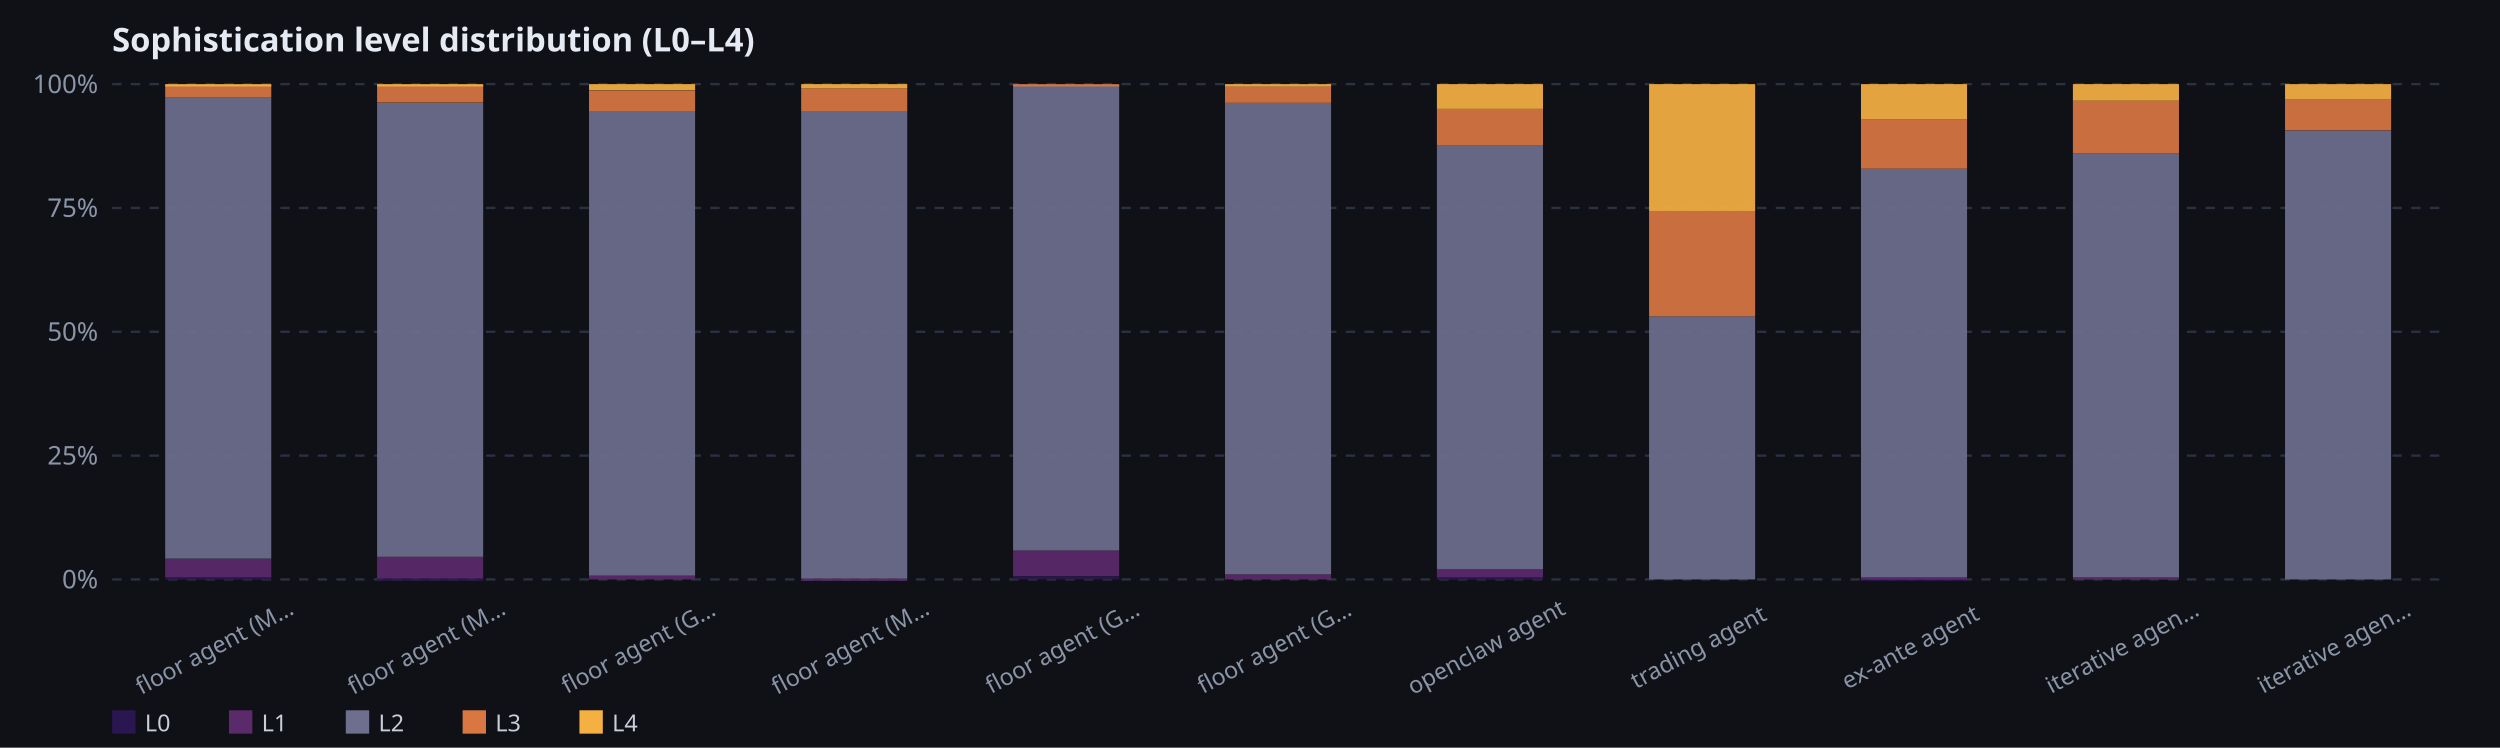
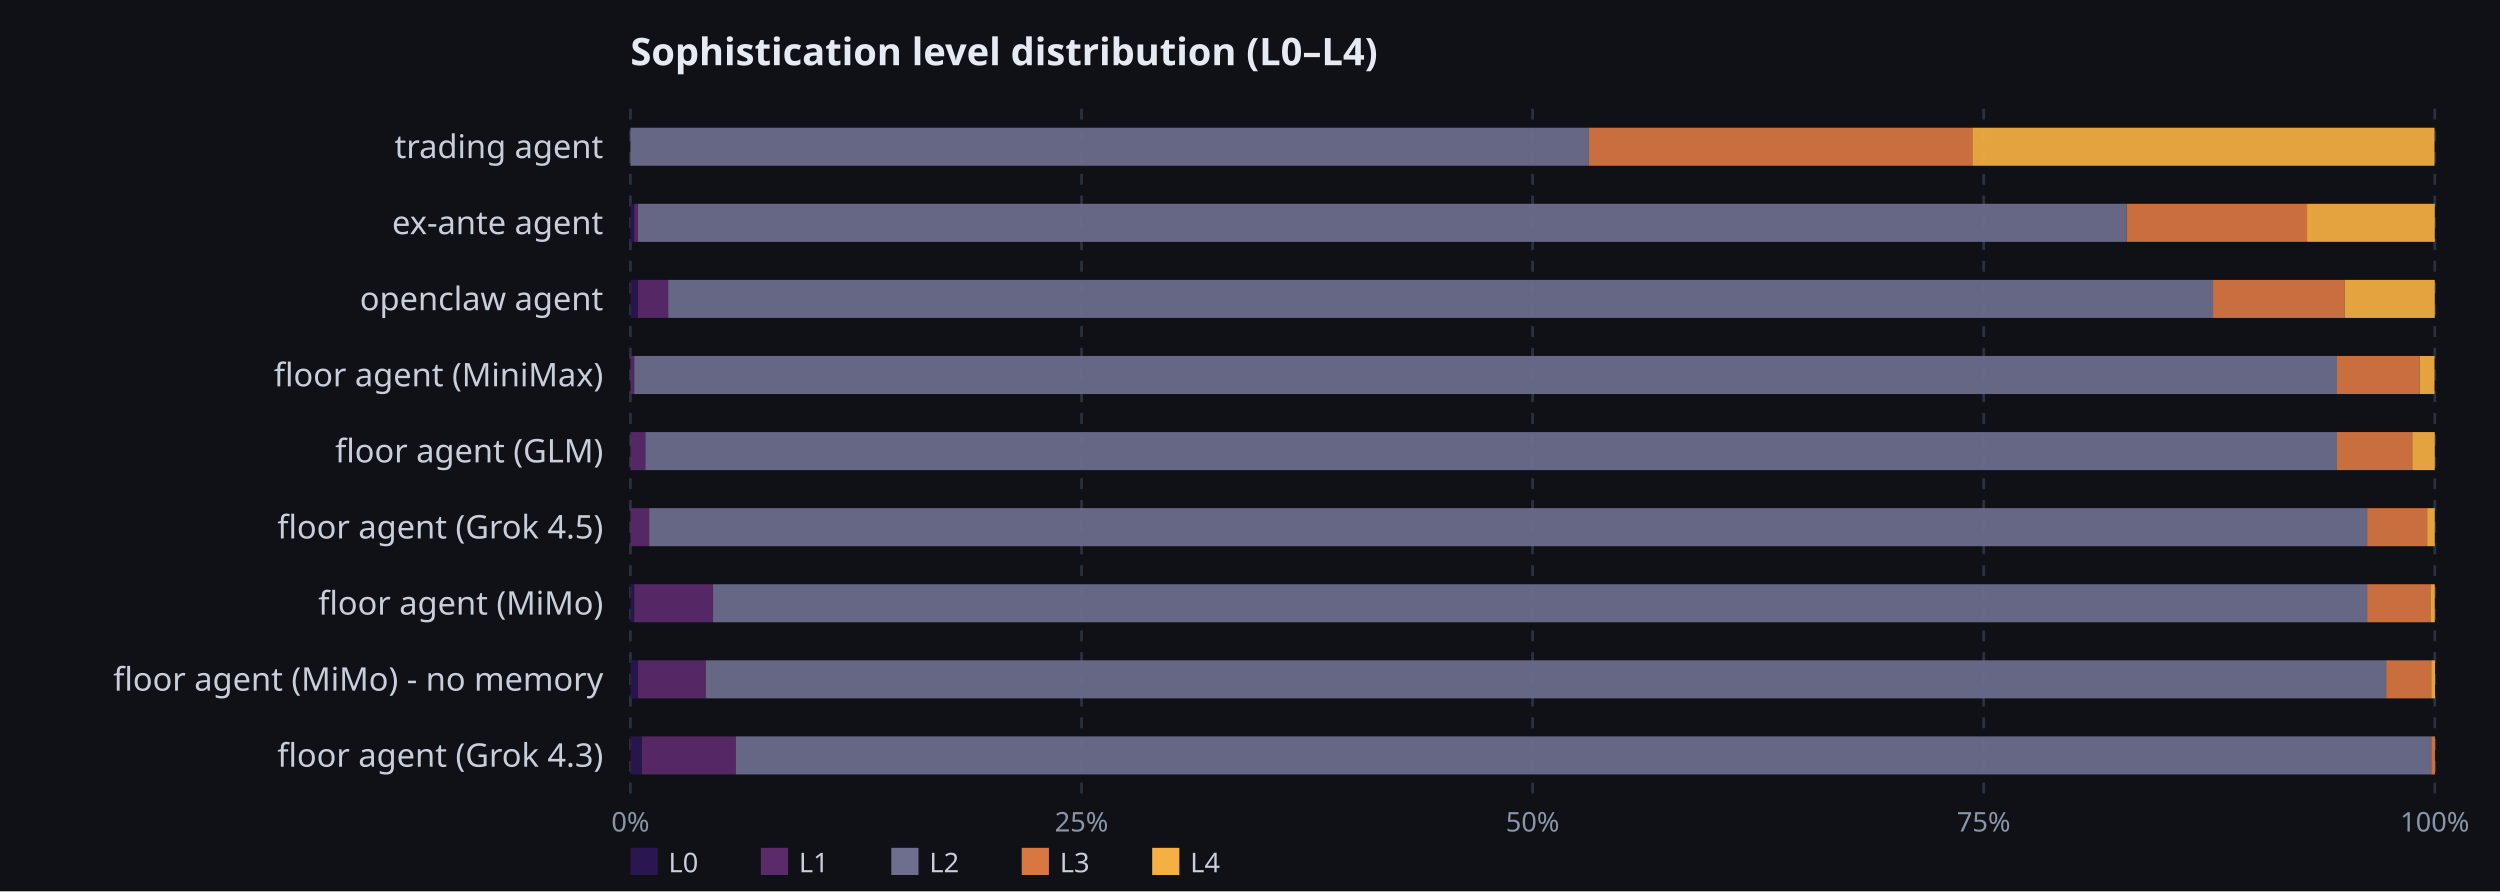
- <svg xmlns="http://www.w3.org/2000/svg" viewBox="0 0 1070 320" role="img" aria-label="Sophistication distribution">
-   <rect width="1070" height="320" fill="#0f1117" />
-   <text x="48" y="22" fill="#e6eaf2" font-size="14" font-family="ui-sans-serif,system-ui,sans-serif" font-weight="600">Sophistication level distribution (L0–L4)</text>
-   <line x1="48" y1="248.0" x2="1046" y2="248.0" stroke="#2a3140" stroke-dasharray="4 4" />
-   <text x="42" y="248.0" fill="#8b95a8" font-size="11" text-anchor="end" dominant-baseline="middle" font-family="ui-sans-serif,system-ui,sans-serif">0%</text>
-   <line x1="48" y1="195.0" x2="1046" y2="195.0" stroke="#2a3140" stroke-dasharray="4 4" />
-   <text x="42" y="195.0" fill="#8b95a8" font-size="11" text-anchor="end" dominant-baseline="middle" font-family="ui-sans-serif,system-ui,sans-serif">25%</text>
-   <line x1="48" y1="142.0" x2="1046" y2="142.0" stroke="#2a3140" stroke-dasharray="4 4" />
-   <text x="42" y="142.0" fill="#8b95a8" font-size="11" text-anchor="end" dominant-baseline="middle" font-family="ui-sans-serif,system-ui,sans-serif">50%</text>
-   <line x1="48" y1="89.0" x2="1046" y2="89.0" stroke="#2a3140" stroke-dasharray="4 4" />
-   <text x="42" y="89.0" fill="#8b95a8" font-size="11" text-anchor="end" dominant-baseline="middle" font-family="ui-sans-serif,system-ui,sans-serif">75%</text>
-   <line x1="48" y1="36.0" x2="1046" y2="36.0" stroke="#2a3140" stroke-dasharray="4 4" />
-   <text x="42" y="36.0" fill="#8b95a8" font-size="11" text-anchor="end" dominant-baseline="middle" font-family="ui-sans-serif,system-ui,sans-serif">100%</text>
-   <rect x="70.7" y="247.1" width="45.4" height="1.0" fill="#2a1650" opacity="0.92" />
-   <rect x="70.7" y="239.2" width="45.4" height="7.9" fill="#5b2a6b" opacity="0.92" />
-   <rect x="70.7" y="41.7" width="45.4" height="197.4" fill="#6e6e8e" opacity="0.92" />
-   <rect x="70.7" y="36.4" width="45.4" height="5.3" fill="#d97742" opacity="0.92" />
-   <rect x="70.7" y="36.0" width="45.4" height="1.0" fill="#f5b042" opacity="0.92" />
-   <text x="93.4" y="280" fill="#8b95a8" font-size="10" text-anchor="middle" font-family="ui-sans-serif,system-ui,sans-serif" transform="rotate(-28 93.4,280)">floor agent (M…</text>
-   <rect x="161.4" y="247.6" width="45.4" height="1.0" fill="#2a1650" opacity="0.92" />
-   <rect x="161.4" y="238.3" width="45.4" height="9.3" fill="#5b2a6b" opacity="0.92" />
-   <rect x="161.4" y="44.0" width="45.4" height="194.3" fill="#6e6e8e" opacity="0.92" />
-   <rect x="161.4" y="36.4" width="45.4" height="7.5" fill="#d97742" opacity="0.92" />
-   <rect x="161.4" y="36.0" width="45.4" height="1.0" fill="#f5b042" opacity="0.92" />
-   <text x="184.1" y="280" fill="#8b95a8" font-size="10" text-anchor="middle" font-family="ui-sans-serif,system-ui,sans-serif" transform="rotate(-28 184.1,280)">floor agent (M…</text>
-   <rect x="252.1" y="246.2" width="45.4" height="1.8" fill="#5b2a6b" opacity="0.92" />
-   <rect x="252.1" y="47.5" width="45.4" height="198.8" fill="#6e6e8e" opacity="0.92" />
-   <rect x="252.1" y="38.7" width="45.4" height="8.8" fill="#d97742" opacity="0.92" />
-   <rect x="252.1" y="36.0" width="45.4" height="2.6" fill="#f5b042" opacity="0.92" />
-   <text x="274.8" y="280" fill="#8b95a8" font-size="10" text-anchor="middle" font-family="ui-sans-serif,system-ui,sans-serif" transform="rotate(-28 274.8,280)">floor agent (G…</text>
-   <rect x="342.9" y="247.6" width="45.4" height="1.0" fill="#5b2a6b" opacity="0.92" />
-   <rect x="342.9" y="47.5" width="45.4" height="200.1" fill="#6e6e8e" opacity="0.92" />
-   <rect x="342.9" y="37.8" width="45.4" height="9.7" fill="#d97742" opacity="0.92" />
-   <rect x="342.9" y="36.0" width="45.4" height="1.8" fill="#f5b042" opacity="0.92" />
-   <text x="365.5" y="280" fill="#8b95a8" font-size="10" text-anchor="middle" font-family="ui-sans-serif,system-ui,sans-serif" transform="rotate(-28 365.5,280)">floor agent (M…</text>
-   <rect x="433.6" y="246.7" width="45.4" height="1.3" fill="#2a1650" opacity="0.92" />
-   <rect x="433.6" y="235.6" width="45.4" height="11.0" fill="#5b2a6b" opacity="0.92" />
-   <rect x="433.6" y="36.4" width="45.4" height="199.2" fill="#6e6e8e" opacity="0.92" />
-   <rect x="433.6" y="36.0" width="45.4" height="1.0" fill="#d97742" opacity="0.92" />
-   <text x="456.3" y="280" fill="#8b95a8" font-size="10" text-anchor="middle" font-family="ui-sans-serif,system-ui,sans-serif" transform="rotate(-28 456.3,280)">floor agent (G…</text>
-   <rect x="524.3" y="245.8" width="45.4" height="2.2" fill="#5b2a6b" opacity="0.92" />
-   <rect x="524.3" y="44.0" width="45.4" height="201.8" fill="#6e6e8e" opacity="0.92" />
-   <rect x="524.3" y="36.9" width="45.4" height="7.1" fill="#d97742" opacity="0.92" />
-   <rect x="524.3" y="36.0" width="45.4" height="1.0" fill="#f5b042" opacity="0.92" />
-   <text x="547.0" y="280" fill="#8b95a8" font-size="10" text-anchor="middle" font-family="ui-sans-serif,system-ui,sans-serif" transform="rotate(-28 547.0,280)">floor agent (G…</text>
-   <rect x="615.0" y="247.1" width="45.4" height="1.0" fill="#2a1650" opacity="0.92" />
-   <rect x="615.0" y="243.6" width="45.4" height="3.5" fill="#5b2a6b" opacity="0.92" />
-   <rect x="615.0" y="62.1" width="45.4" height="181.5" fill="#6e6e8e" opacity="0.92" />
-   <rect x="615.0" y="46.6" width="45.4" height="15.5" fill="#d97742" opacity="0.92" />
-   <rect x="615.0" y="36.0" width="45.4" height="10.6" fill="#f5b042" opacity="0.92" />
-   <text x="637.7" y="280" fill="#8b95a8" font-size="10" text-anchor="middle" font-family="ui-sans-serif,system-ui,sans-serif" transform="rotate(-28 637.7,280)">openclaw agent</text>
-   <rect x="705.8" y="135.4" width="45.4" height="112.6" fill="#6e6e8e" opacity="0.92" />
-   <rect x="705.8" y="90.3" width="45.4" height="45.1" fill="#d97742" opacity="0.92" />
-   <rect x="705.8" y="36.0" width="45.4" height="54.3" fill="#f5b042" opacity="0.92" />
-   <text x="728.5" y="280" fill="#8b95a8" font-size="10" text-anchor="middle" font-family="ui-sans-serif,system-ui,sans-serif" transform="rotate(-28 728.5,280)">trading agent</text>
-   <rect x="796.5" y="247.6" width="45.4" height="1.0" fill="#2a1650" opacity="0.92" />
-   <rect x="796.5" y="247.1" width="45.4" height="1.0" fill="#5b2a6b" opacity="0.92" />
-   <rect x="796.5" y="72.2" width="45.4" height="174.9" fill="#6e6e8e" opacity="0.92" />
-   <rect x="796.5" y="51.0" width="45.4" height="21.2" fill="#d97742" opacity="0.92" />
-   <rect x="796.5" y="36.0" width="45.4" height="15.0" fill="#f5b042" opacity="0.92" />
-   <text x="819.2" y="280" fill="#8b95a8" font-size="10" text-anchor="middle" font-family="ui-sans-serif,system-ui,sans-serif" transform="rotate(-28 819.2,280)">ex-ante agent</text>
-   <rect x="887.2" y="247.1" width="45.4" height="1.0" fill="#5b2a6b" opacity="0.92" />
-   <rect x="887.2" y="65.6" width="45.4" height="181.5" fill="#6e6e8e" opacity="0.92" />
-   <rect x="887.2" y="43.1" width="45.4" height="22.5" fill="#d97742" opacity="0.92" />
-   <rect x="887.2" y="36.0" width="45.4" height="7.1" fill="#f5b042" opacity="0.92" />
-   <text x="909.9" y="280" fill="#8b95a8" font-size="10" text-anchor="middle" font-family="ui-sans-serif,system-ui,sans-serif" transform="rotate(-28 909.9,280)">iterative agen…</text>
-   <rect x="978.0" y="55.9" width="45.4" height="192.1" fill="#6e6e8e" opacity="0.92" />
-   <rect x="978.0" y="42.6" width="45.4" height="13.2" fill="#d97742" opacity="0.92" />
-   <rect x="978.0" y="36.0" width="45.4" height="6.6" fill="#f5b042" opacity="0.92" />
-   <text x="1000.6" y="280" fill="#8b95a8" font-size="10" text-anchor="middle" font-family="ui-sans-serif,system-ui,sans-serif" transform="rotate(-28 1000.6,280)">iterative agen…</text>
-   <rect x="48" y="304" width="10" height="10" fill="#2a1650" />
-   <text x="62" y="313" fill="#c8ceda" font-size="10" font-family="ui-sans-serif,system-ui,sans-serif">L0</text>
-   <rect x="98" y="304" width="10" height="10" fill="#5b2a6b" />
-   <text x="112" y="313" fill="#c8ceda" font-size="10" font-family="ui-sans-serif,system-ui,sans-serif">L1</text>
-   <rect x="148" y="304" width="10" height="10" fill="#6e6e8e" />
-   <text x="162" y="313" fill="#c8ceda" font-size="10" font-family="ui-sans-serif,system-ui,sans-serif">L2</text>
-   <rect x="198" y="304" width="10" height="10" fill="#d97742" />
-   <text x="212" y="313" fill="#c8ceda" font-size="10" font-family="ui-sans-serif,system-ui,sans-serif">L3</text>
-   <rect x="248" y="304" width="10" height="10" fill="#f5b042" />
-   <text x="262" y="313" fill="#c8ceda" font-size="10" font-family="ui-sans-serif,system-ui,sans-serif">L4</text>
+ <svg xmlns="http://www.w3.org/2000/svg" viewBox="0 0 920 328" role="img" aria-label="Sophistication distribution">
+   <rect width="920" height="328" fill="#0f1117" />
+   <text x="232" y="24" fill="#e6eaf2" font-size="14" font-family="ui-sans-serif,system-ui,sans-serif" font-weight="600">Sophistication level distribution (L0–L4)</text>
+   <line x1="232.0" y1="40" x2="232.0" y2="292" stroke="#2a3140" stroke-dasharray="4 4" />
+   <text x="232.0" y="306" fill="#8b95a8" font-size="10" text-anchor="middle" font-family="ui-sans-serif,system-ui,sans-serif">0%</text>
+   <line x1="398.0" y1="40" x2="398.0" y2="292" stroke="#2a3140" stroke-dasharray="4 4" />
+   <text x="398.0" y="306" fill="#8b95a8" font-size="10" text-anchor="middle" font-family="ui-sans-serif,system-ui,sans-serif">25%</text>
+   <line x1="564.0" y1="40" x2="564.0" y2="292" stroke="#2a3140" stroke-dasharray="4 4" />
+   <text x="564.0" y="306" fill="#8b95a8" font-size="10" text-anchor="middle" font-family="ui-sans-serif,system-ui,sans-serif">50%</text>
+   <line x1="730.0" y1="40" x2="730.0" y2="292" stroke="#2a3140" stroke-dasharray="4 4" />
+   <text x="730.0" y="306" fill="#8b95a8" font-size="10" text-anchor="middle" font-family="ui-sans-serif,system-ui,sans-serif">75%</text>
+   <line x1="896.0" y1="40" x2="896.0" y2="292" stroke="#2a3140" stroke-dasharray="4 4" />
+   <text x="896.0" y="306" fill="#8b95a8" font-size="10" text-anchor="middle" font-family="ui-sans-serif,system-ui,sans-serif">100%</text>
+   <rect x="232.0" y="47.0" width="352.7" height="14" fill="#6e6e8e" opacity="0.92" />
+   <rect x="584.7" y="47.0" width="141.1" height="14" fill="#d97742" opacity="0.92" />
+   <rect x="725.8" y="47.0" width="170.1" height="14" fill="#f5b042" opacity="0.92" />
+   <text x="222" y="54.0" fill="#c8ceda" font-size="12" text-anchor="end" dominant-baseline="middle" font-family="ui-sans-serif,system-ui,sans-serif">trading agent</text>
+   <rect x="232.0" y="75.0" width="1.4" height="14" fill="#2a1650" opacity="0.92" />
+   <rect x="233.4" y="75.0" width="1.4" height="14" fill="#5b2a6b" opacity="0.92" />
+   <rect x="234.8" y="75.0" width="547.8" height="14" fill="#6e6e8e" opacity="0.92" />
+   <rect x="782.6" y="75.0" width="66.4" height="14" fill="#d97742" opacity="0.92" />
+   <rect x="849.0" y="75.0" width="47.0" height="14" fill="#f5b042" opacity="0.92" />
+   <text x="222" y="82.0" fill="#c8ceda" font-size="12" text-anchor="end" dominant-baseline="middle" font-family="ui-sans-serif,system-ui,sans-serif">ex-ante agent</text>
+   <rect x="232.0" y="103.0" width="2.8" height="14" fill="#2a1650" opacity="0.92" />
+   <rect x="234.8" y="103.0" width="11.1" height="14" fill="#5b2a6b" opacity="0.92" />
+   <rect x="245.9" y="103.0" width="568.5" height="14" fill="#6e6e8e" opacity="0.92" />
+   <rect x="814.4" y="103.0" width="48.4" height="14" fill="#d97742" opacity="0.92" />
+   <rect x="862.8" y="103.0" width="33.2" height="14" fill="#f5b042" opacity="0.92" />
+   <text x="222" y="110.0" fill="#c8ceda" font-size="12" text-anchor="end" dominant-baseline="middle" font-family="ui-sans-serif,system-ui,sans-serif">openclaw agent</text>
+   <rect x="232.0" y="131.0" width="1.4" height="14" fill="#5b2a6b" opacity="0.92" />
+   <rect x="233.4" y="131.0" width="626.6" height="14" fill="#6e6e8e" opacity="0.92" />
+   <rect x="860.0" y="131.0" width="30.4" height="14" fill="#d97742" opacity="0.92" />
+   <rect x="890.4" y="131.0" width="5.5" height="14" fill="#f5b042" opacity="0.92" />
+   <text x="222" y="138.0" fill="#c8ceda" font-size="12" text-anchor="end" dominant-baseline="middle" font-family="ui-sans-serif,system-ui,sans-serif">floor agent (MiniMax)</text>
+   <rect x="232.0" y="159.0" width="5.5" height="14" fill="#5b2a6b" opacity="0.92" />
+   <rect x="237.5" y="159.0" width="622.5" height="14" fill="#6e6e8e" opacity="0.92" />
+   <rect x="860.0" y="159.0" width="27.7" height="14" fill="#d97742" opacity="0.92" />
+   <rect x="887.7" y="159.0" width="8.3" height="14" fill="#f5b042" opacity="0.92" />
+   <text x="222" y="166.0" fill="#c8ceda" font-size="12" text-anchor="end" dominant-baseline="middle" font-family="ui-sans-serif,system-ui,sans-serif">floor agent (GLM)</text>
+   <rect x="232.0" y="187.0" width="6.9" height="14" fill="#5b2a6b" opacity="0.92" />
+   <rect x="238.9" y="187.0" width="632.2" height="14" fill="#6e6e8e" opacity="0.92" />
+   <rect x="871.1" y="187.0" width="22.1" height="14" fill="#d97742" opacity="0.92" />
+   <rect x="893.2" y="187.0" width="2.8" height="14" fill="#f5b042" opacity="0.92" />
+   <text x="222" y="194.0" fill="#c8ceda" font-size="12" text-anchor="end" dominant-baseline="middle" font-family="ui-sans-serif,system-ui,sans-serif">floor agent (Grok 4.5)</text>
+   <rect x="232.0" y="215.0" width="1.4" height="14" fill="#2a1650" opacity="0.92" />
+   <rect x="233.4" y="215.0" width="29.0" height="14" fill="#5b2a6b" opacity="0.92" />
+   <rect x="262.4" y="215.0" width="608.7" height="14" fill="#6e6e8e" opacity="0.92" />
+   <rect x="871.1" y="215.0" width="23.5" height="14" fill="#d97742" opacity="0.92" />
+   <rect x="894.6" y="215.0" width="1.4" height="14" fill="#f5b042" opacity="0.92" />
+   <text x="222" y="222.0" fill="#c8ceda" font-size="12" text-anchor="end" dominant-baseline="middle" font-family="ui-sans-serif,system-ui,sans-serif">floor agent (MiMo)</text>
+   <rect x="232.0" y="243.0" width="2.8" height="14" fill="#2a1650" opacity="0.92" />
+   <rect x="234.8" y="243.0" width="24.9" height="14" fill="#5b2a6b" opacity="0.92" />
+   <rect x="259.7" y="243.0" width="618.4" height="14" fill="#6e6e8e" opacity="0.92" />
+   <rect x="878.1" y="243.0" width="16.6" height="14" fill="#d97742" opacity="0.92" />
+   <rect x="894.7" y="243.0" width="1.4" height="14" fill="#f5b042" opacity="0.92" />
+   <text x="222" y="250.0" fill="#c8ceda" font-size="12" text-anchor="end" dominant-baseline="middle" font-family="ui-sans-serif,system-ui,sans-serif">floor agent (MiMo) - no memory</text>
+   <rect x="232.0" y="271.0" width="4.2" height="14" fill="#2a1650" opacity="0.92" />
+   <rect x="236.2" y="271.0" width="34.6" height="14" fill="#5b2a6b" opacity="0.92" />
+   <rect x="270.8" y="271.0" width="623.9" height="14" fill="#6e6e8e" opacity="0.92" />
+   <rect x="894.7" y="271.0" width="1.4" height="14" fill="#d97742" opacity="0.92" />
+   <text x="222" y="278.0" fill="#c8ceda" font-size="12" text-anchor="end" dominant-baseline="middle" font-family="ui-sans-serif,system-ui,sans-serif">floor agent (Grok 4.3)</text>
+   <rect x="232" y="312" width="10" height="10" fill="#2a1650" />
+   <text x="246" y="321" fill="#c8ceda" font-size="10" font-family="ui-sans-serif,system-ui,sans-serif">L0</text>
+   <rect x="280" y="312" width="10" height="10" fill="#5b2a6b" />
+   <text x="294" y="321" fill="#c8ceda" font-size="10" font-family="ui-sans-serif,system-ui,sans-serif">L1</text>
+   <rect x="328" y="312" width="10" height="10" fill="#6e6e8e" />
+   <text x="342" y="321" fill="#c8ceda" font-size="10" font-family="ui-sans-serif,system-ui,sans-serif">L2</text>
+   <rect x="376" y="312" width="10" height="10" fill="#d97742" />
+   <text x="390" y="321" fill="#c8ceda" font-size="10" font-family="ui-sans-serif,system-ui,sans-serif">L3</text>
+   <rect x="424" y="312" width="10" height="10" fill="#f5b042" />
+   <text x="438" y="321" fill="#c8ceda" font-size="10" font-family="ui-sans-serif,system-ui,sans-serif">L4</text>
</svg>
